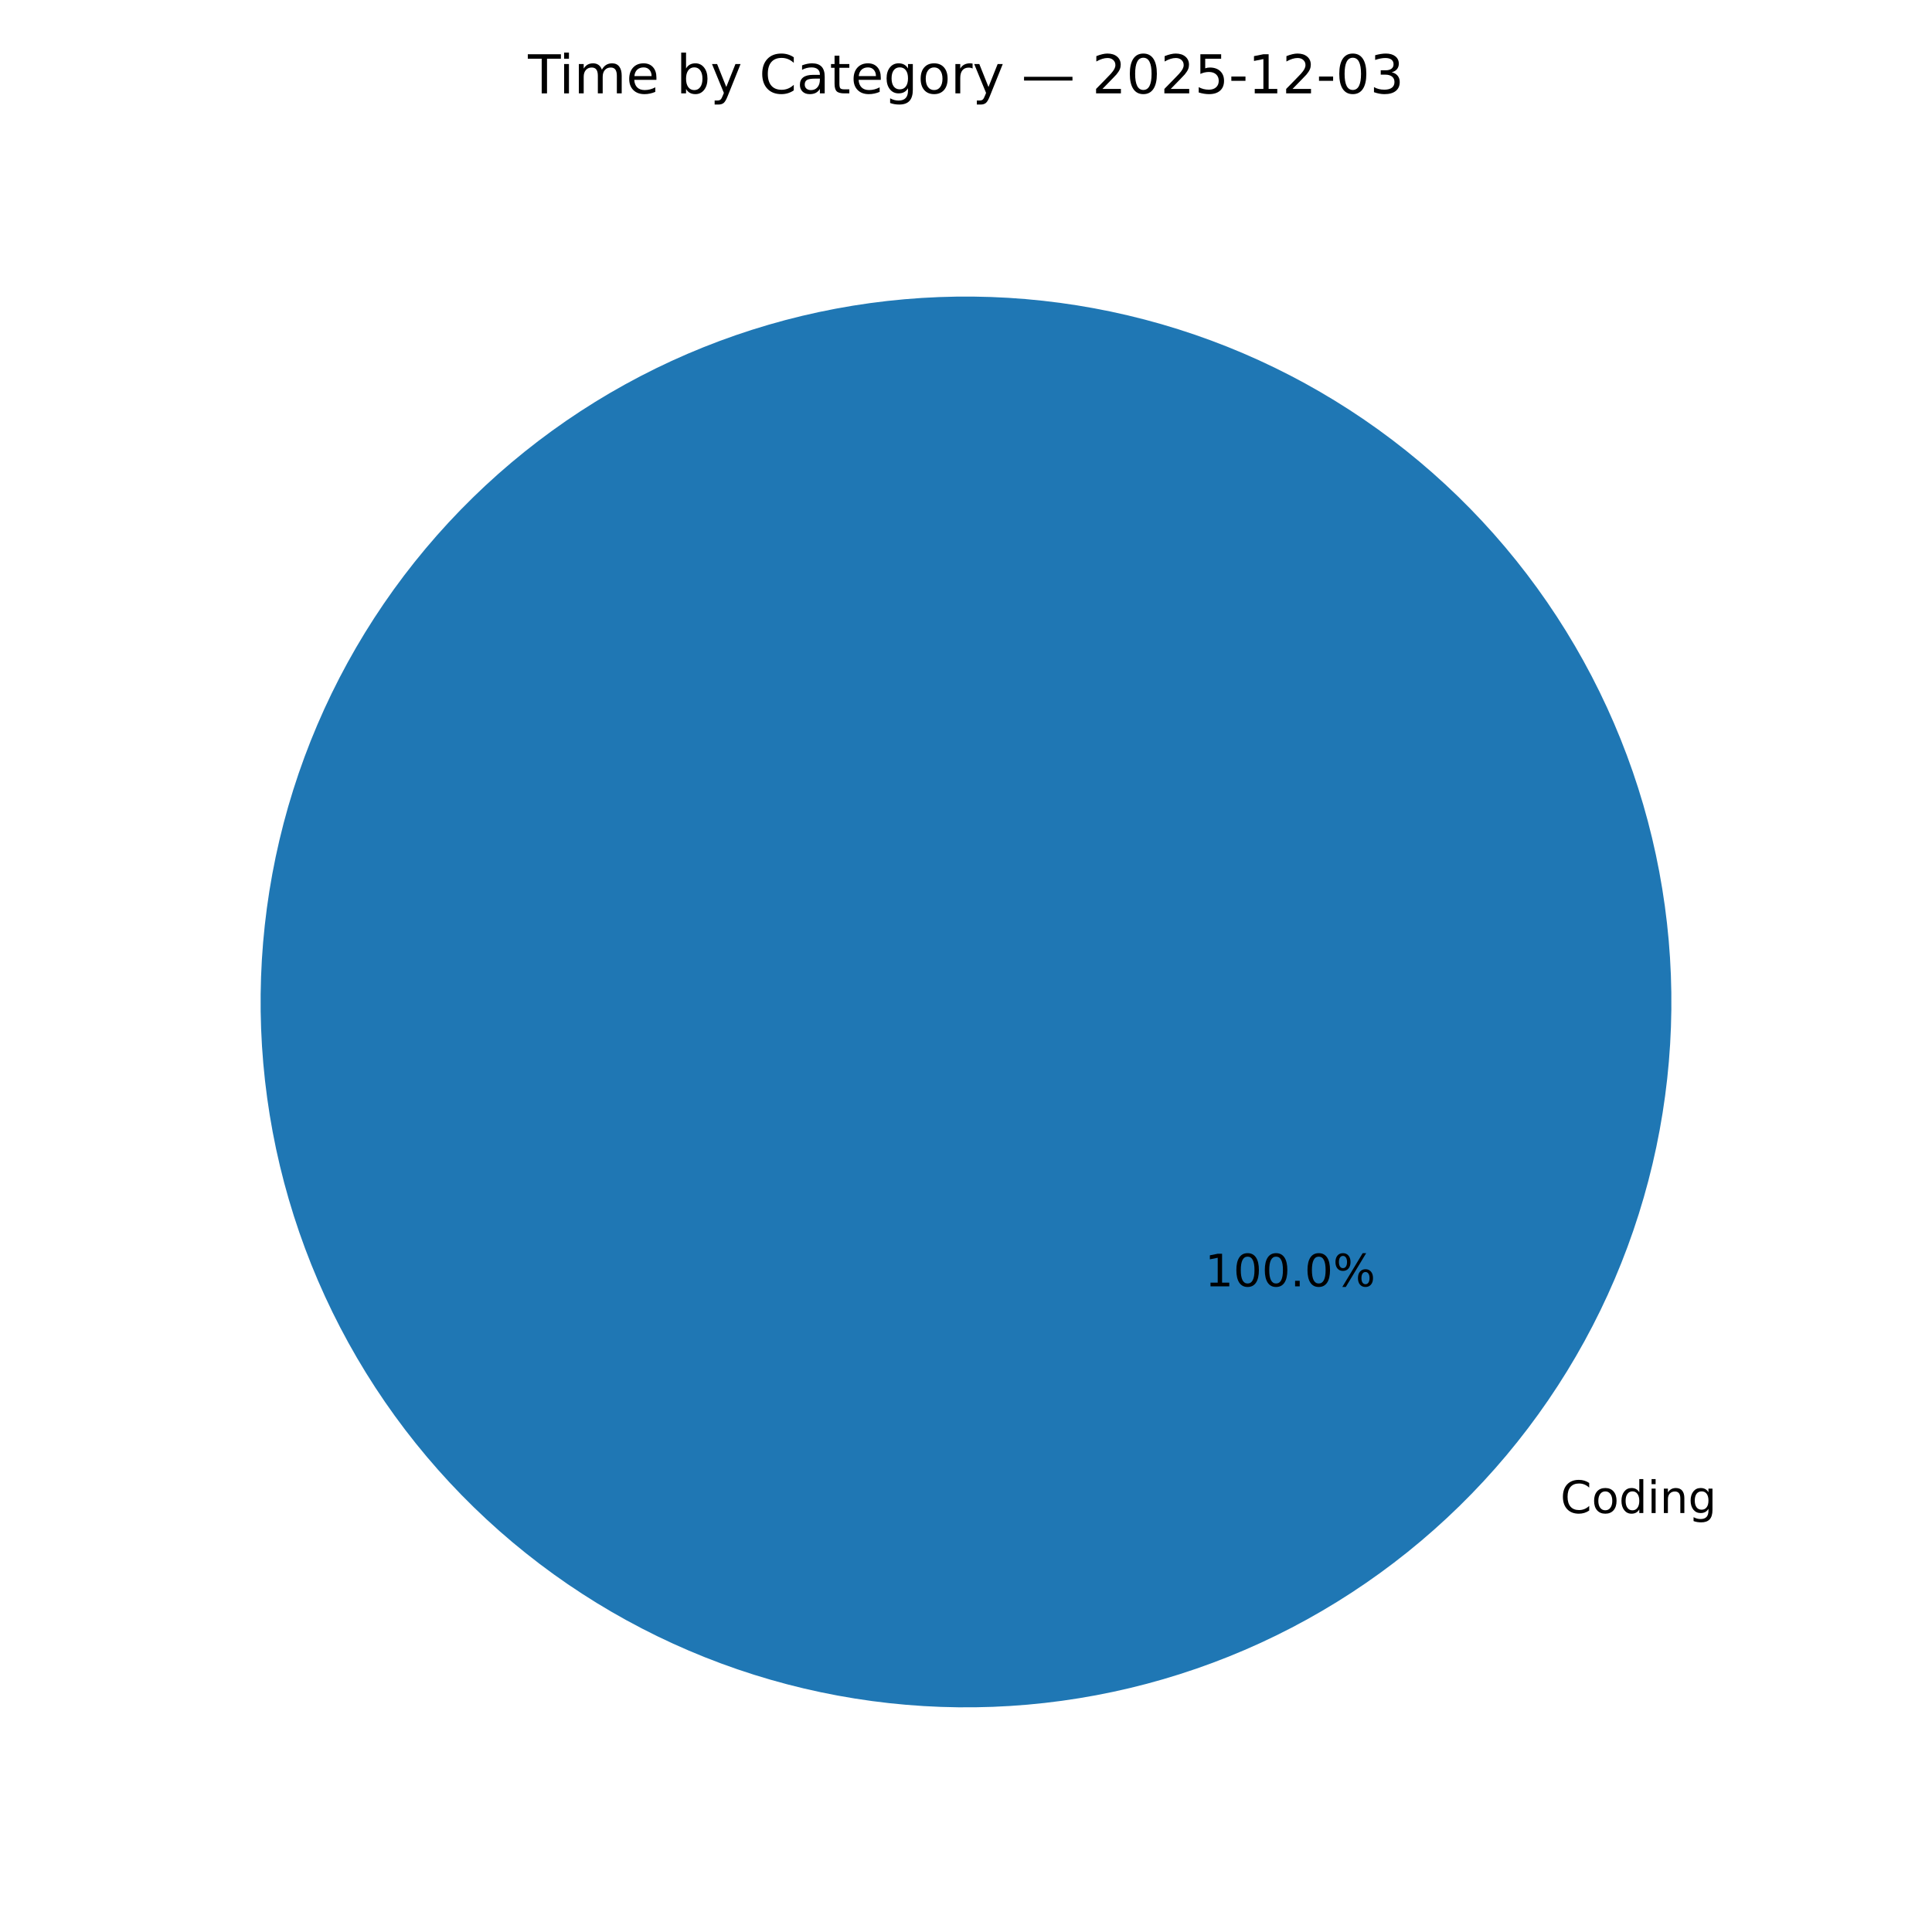
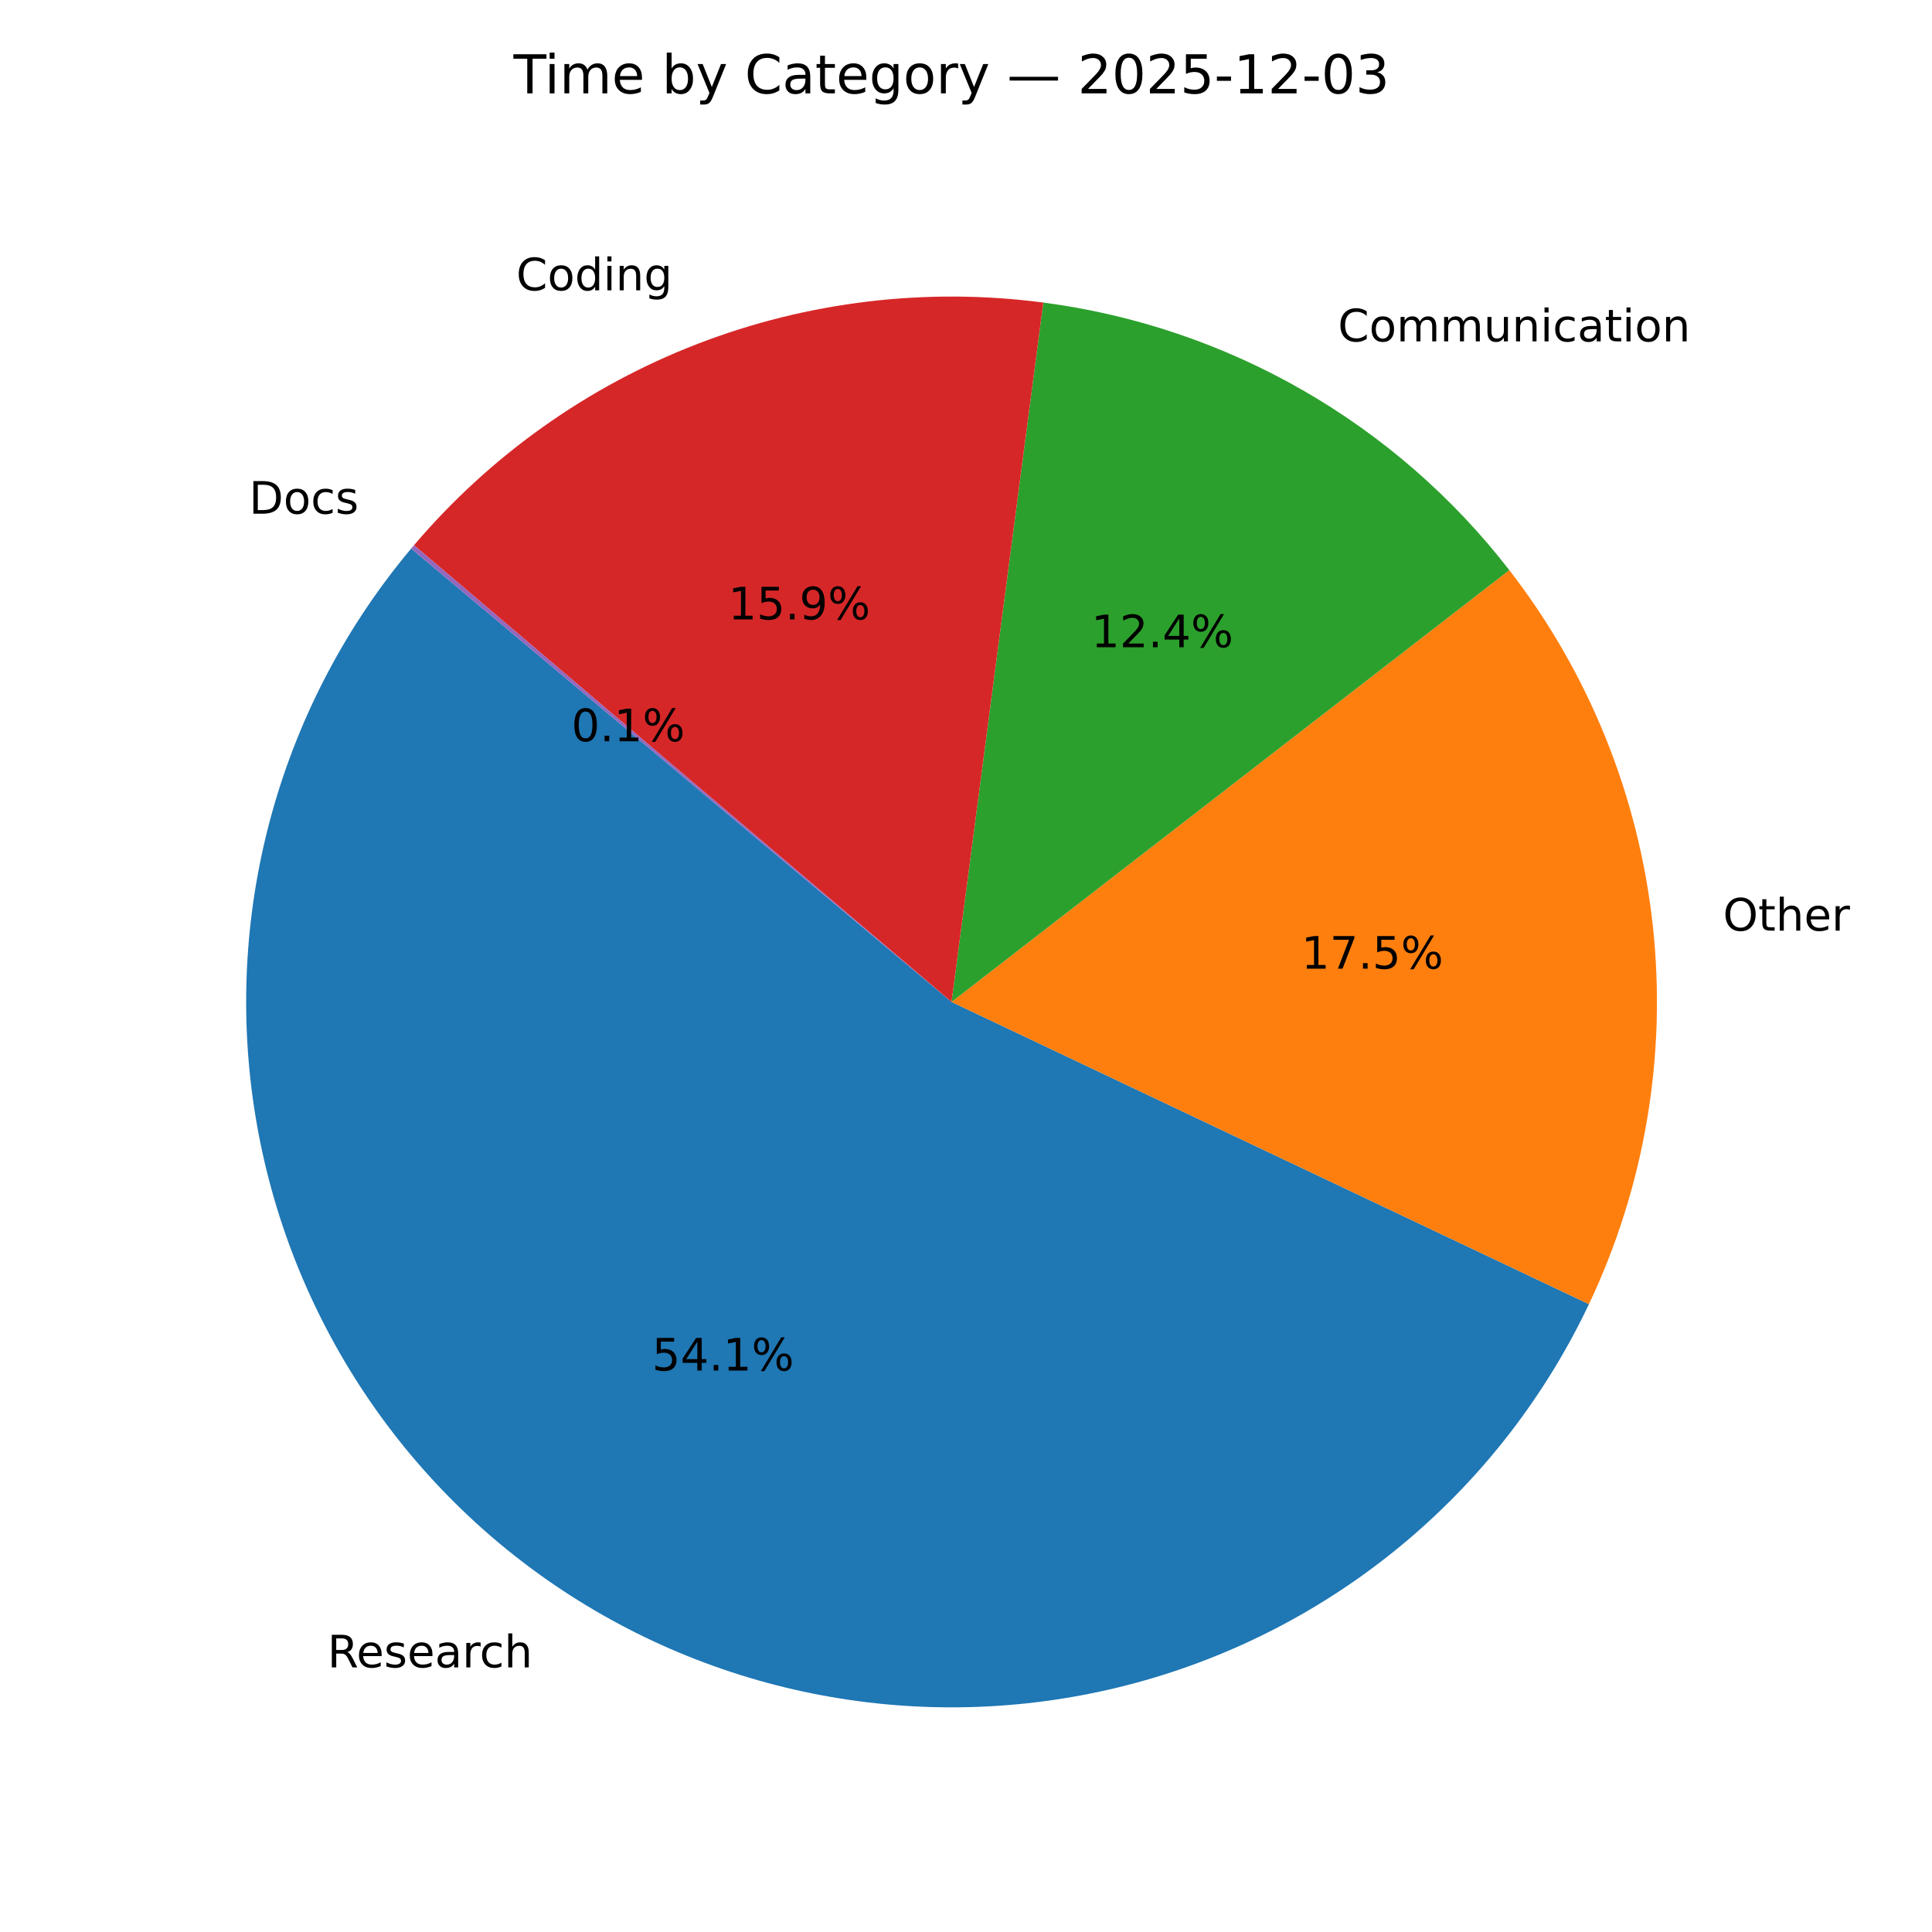
<svg xmlns="http://www.w3.org/2000/svg" xmlns:xlink="http://www.w3.org/1999/xlink" width="432pt" height="432pt" viewBox="0 0 432 432" version="1.1">
  <defs>
    <style type="text/css">*{stroke-linejoin: round; stroke-linecap: butt}</style>
  </defs>
  <g id="figure_1">
    <g id="patch_1">
      <path d="M 0 432  L 432 432  L 432 0  L 0 0  z " style="fill: #ffffff" />
    </g>
    <g id="axes_1">
      <g id="patch_2">
-         <path d="M 95.173 122.654  C 81.86 138.521 71.801 156.856 65.572 176.61  C 59.344 196.364 57.067 217.153 58.872 237.787  C 60.677 258.421 66.53 278.498 76.094 296.871  C 85.658 315.243 98.748 331.553 114.614 344.867  C 130.481 358.18 148.816 368.239 168.57 374.468  C 188.324 380.696 209.113 382.973 229.747 381.168  C 250.381 379.363 270.458 373.51 288.831 363.946  C 307.203 354.382 323.513 341.292 336.827 325.426  C 350.14 309.559 360.199 291.224 366.428 271.47  C 372.656 251.716 374.933 230.927 373.128 210.293  C 371.323 189.659 365.471 169.582 355.906 151.209  C 346.342 132.837 333.252 116.527 317.386 103.213  C 301.519 89.9 283.184 79.841 263.43 73.612  C 243.676 67.384 222.887 65.107 202.253 66.912  C 181.619 68.717 161.542 74.569 143.169 84.134  C 124.797 93.698 108.487 106.788 95.173 122.654  L 216 224.04  z " style="fill: #1f77b4" />
+         <path d="M 91.944 122.654  C 77.54 139.82 66.959 159.86 60.906 181.436  C 54.853 203.011 53.467 225.631 56.84 247.784  C 60.214 269.937 68.27 291.119 80.47 309.915  C 92.67 328.711 108.737 344.694 127.598 356.794  C 146.458 368.895 167.683 376.838 189.853 380.094  C 212.024 383.35 234.636 381.844 256.179 375.677  C 277.722 369.51 297.706 358.822 314.795 344.328  C 331.885 329.833 345.691 311.862 355.291 291.614  L 212.771 224.04  z " style="fill: #1f77b4" />
+       </g>
+       <g id="patch_3">
+         <path d="M 355.291 291.614  C 367.775 265.284 372.721 236.002 369.579 207.033  C 366.437 178.063 355.328 150.523 337.489 127.482  L 212.771 224.04  z " style="fill: #ff7f0e" />
+       </g>
+       <g id="patch_4">
+         <path d="M 337.489 127.482  C 324.872 111.185 309.182 97.518 291.308 87.255  C 273.434 76.993 253.72 70.332 233.285 67.652  L 212.771 224.04  z " style="fill: #2ca02c" />
+       </g>
+       <g id="patch_5">
+         <path d="M 233.285 67.652  C 207.166 64.226 180.601 67.397 156.022 76.874  C 131.444 86.352 109.627 101.838 92.57 121.913  L 212.771 224.04  z " style="fill: #d62728" />
+       </g>
+       <g id="patch_6">
+         <path d="M 92.57 121.913  C 92.466 122.036 92.361 122.159 92.257 122.283  C 92.152 122.407 92.048 122.53 91.944 122.654  L 212.771 224.04  z " style="fill: #9467bd" />
      </g>
      <g id="matplotlib.axis_1" />
      <g id="matplotlib.axis_2" />
      <g id="text_1">
-         <g transform="translate(348.9093 338.3236) scale(0.1 -0.1)">
+         <g transform="translate(73.2164 372.8289) scale(0.1 -0.1)">
+           <defs>
+             <path id="DejaVuSans-52" d="M 2841 2188  Q 3044 2119 3236 1894  Q 3428 1669 3622 1275  L 4263 0  L 3584 0  L 2988 1197  Q 2756 1666 2539 1819  Q 2322 1972 1947 1972  L 1259 1972  L 1259 0  L 628 0  L 628 4666  L 2053 4666  Q 2853 4666 3247 4331  Q 3641 3997 3641 3322  Q 3641 2881 3436 2590  Q 3231 2300 2841 2188  z M 1259 4147  L 1259 2491  L 2053 2491  Q 2509 2491 2742 2702  Q 2975 2913 2975 3322  Q 2975 3731 2742 3939  Q 2509 4147 2053 4147  L 1259 4147  z " transform="scale(0.015625)" />
+             <path id="DejaVuSans-65" d="M 3597 1894  L 3597 1613  L 953 1613  Q 991 1019 1311 708  Q 1631 397 2203 397  Q 2534 397 2845 478  Q 3156 559 3463 722  L 3463 178  Q 3153 47 2828 -22  Q 2503 -91 2169 -91  Q 1331 -91 842 396  Q 353 884 353 1716  Q 353 2575 817 3079  Q 1281 3584 2069 3584  Q 2775 3584 3186 3129  Q 3597 2675 3597 1894  z M 3022 2063  Q 3016 2534 2758 2815  Q 2500 3097 2075 3097  Q 1594 3097 1305 2825  Q 1016 2553 972 2059  L 3022 2063  z " transform="scale(0.015625)" />
+             <path id="DejaVuSans-73" d="M 2834 3397  L 2834 2853  Q 2591 2978 2328 3040  Q 2066 3103 1784 3103  Q 1356 3103 1142 2972  Q 928 2841 928 2578  Q 928 2378 1081 2264  Q 1234 2150 1697 2047  L 1894 2003  Q 2506 1872 2764 1633  Q 3022 1394 3022 966  Q 3022 478 2636 193  Q 2250 -91 1575 -91  Q 1294 -91 989 -36  Q 684 19 347 128  L 347 722  Q 666 556 975 473  Q 1284 391 1588 391  Q 1994 391 2212 530  Q 2431 669 2431 922  Q 2431 1156 2273 1281  Q 2116 1406 1581 1522  L 1381 1569  Q 847 1681 609 1914  Q 372 2147 372 2553  Q 372 3047 722 3315  Q 1072 3584 1716 3584  Q 2034 3584 2315 3537  Q 2597 3491 2834 3397  z " transform="scale(0.015625)" />
+             <path id="DejaVuSans-61" d="M 2194 1759  Q 1497 1759 1228 1600  Q 959 1441 959 1056  Q 959 750 1161 570  Q 1363 391 1709 391  Q 2188 391 2477 730  Q 2766 1069 2766 1631  L 2766 1759  L 2194 1759  z M 3341 1997  L 3341 0  L 2766 0  L 2766 531  Q 2569 213 2275 61  Q 1981 -91 1556 -91  Q 1019 -91 701 211  Q 384 513 384 1019  Q 384 1609 779 1909  Q 1175 2209 1959 2209  L 2766 2209  L 2766 2266  Q 2766 2663 2505 2880  Q 2244 3097 1772 3097  Q 1472 3097 1187 3025  Q 903 2953 641 2809  L 641 3341  Q 956 3463 1253 3523  Q 1550 3584 1831 3584  Q 2591 3584 2966 3190  Q 3341 2797 3341 1997  z " transform="scale(0.015625)" />
+             <path id="DejaVuSans-72" d="M 2631 2963  Q 2534 3019 2420 3045  Q 2306 3072 2169 3072  Q 1681 3072 1420 2755  Q 1159 2438 1159 1844  L 1159 0  L 581 0  L 581 3500  L 1159 3500  L 1159 2956  Q 1341 3275 1631 3429  Q 1922 3584 2338 3584  Q 2397 3584 2469 3576  Q 2541 3569 2628 3553  L 2631 2963  z " transform="scale(0.015625)" />
+             <path id="DejaVuSans-63" d="M 3122 3366  L 3122 2828  Q 2878 2963 2633 3030  Q 2388 3097 2138 3097  Q 1578 3097 1268 2742  Q 959 2388 959 1747  Q 959 1106 1268 751  Q 1578 397 2138 397  Q 2388 397 2633 464  Q 2878 531 3122 666  L 3122 134  Q 2881 22 2623 -34  Q 2366 -91 2075 -91  Q 1284 -91 818 406  Q 353 903 353 1747  Q 353 2603 823 3093  Q 1294 3584 2113 3584  Q 2378 3584 2631 3529  Q 2884 3475 3122 3366  z " transform="scale(0.015625)" />
+             <path id="DejaVuSans-68" d="M 3513 2113  L 3513 0  L 2938 0  L 2938 2094  Q 2938 2591 2744 2837  Q 2550 3084 2163 3084  Q 1697 3084 1428 2787  Q 1159 2491 1159 1978  L 1159 0  L 581 0  L 581 4863  L 1159 4863  L 1159 2956  Q 1366 3272 1645 3428  Q 1925 3584 2291 3584  Q 2894 3584 3203 3211  Q 3513 2838 3513 2113  z " transform="scale(0.015625)" />
+           </defs>
+           <use xlink:href="#DejaVuSans-52" />
+           <use xlink:href="#DejaVuSans-65" transform="translate(64.98242 0)" />
+           <use xlink:href="#DejaVuSans-73" transform="translate(126.5059 0)" />
+           <use xlink:href="#DejaVuSans-65" transform="translate(178.6055 0)" />
+           <use xlink:href="#DejaVuSans-61" transform="translate(240.1289 0)" />
+           <use xlink:href="#DejaVuSans-72" transform="translate(301.4082 0)" />
+           <use xlink:href="#DejaVuSans-63" transform="translate(340.2715 0)" />
+           <use xlink:href="#DejaVuSans-68" transform="translate(395.252 0)" />
+         </g>
+       </g>
+       <g id="text_2">
+         <g transform="translate(145.7834 306.4519) scale(0.1 -0.1)">
+           <defs>
+             <path id="DejaVuSans-35" d="M 691 4666  L 3169 4666  L 3169 4134  L 1269 4134  L 1269 2991  Q 1406 3038 1543 3061  Q 1681 3084 1819 3084  Q 2600 3084 3056 2656  Q 3513 2228 3513 1497  Q 3513 744 3044 326  Q 2575 -91 1722 -91  Q 1428 -91 1123 -41  Q 819 9 494 109  L 494 744  Q 775 591 1075 516  Q 1375 441 1709 441  Q 2250 441 2565 725  Q 2881 1009 2881 1497  Q 2881 1984 2565 2268  Q 2250 2553 1709 2553  Q 1456 2553 1204 2497  Q 953 2441 691 2322  L 691 4666  z " transform="scale(0.015625)" />
+             <path id="DejaVuSans-34" d="M 2419 4116  L 825 1625  L 2419 1625  L 2419 4116  z M 2253 4666  L 3047 4666  L 3047 1625  L 3713 1625  L 3713 1100  L 3047 1100  L 3047 0  L 2419 0  L 2419 1100  L 313 1100  L 313 1709  L 2253 4666  z " transform="scale(0.015625)" />
+             <path id="DejaVuSans-2e" d="M 684 794  L 1344 794  L 1344 0  L 684 0  L 684 794  z " transform="scale(0.015625)" />
+             <path id="DejaVuSans-31" d="M 794 531  L 1825 531  L 1825 4091  L 703 3866  L 703 4441  L 1819 4666  L 2450 4666  L 2450 531  L 3481 531  L 3481 0  L 794 0  L 794 531  z " transform="scale(0.015625)" />
+             <path id="DejaVuSans-25" d="M 4653 2053  Q 4381 2053 4226 1822  Q 4072 1591 4072 1178  Q 4072 772 4226 539  Q 4381 306 4653 306  Q 4919 306 5073 539  Q 5228 772 5228 1178  Q 5228 1588 5073 1820  Q 4919 2053 4653 2053  z M 4653 2450  Q 5147 2450 5437 2106  Q 5728 1763 5728 1178  Q 5728 594 5436 251  Q 5144 -91 4653 -91  Q 4153 -91 3862 251  Q 3572 594 3572 1178  Q 3572 1766 3864 2108  Q 4156 2450 4653 2450  z M 1428 4353  Q 1159 4353 1004 4120  Q 850 3888 850 3481  Q 850 3069 1003 2837  Q 1156 2606 1428 2606  Q 1700 2606 1854 2837  Q 2009 3069 2009 3481  Q 2009 3884 1853 4118  Q 1697 4353 1428 4353  z M 4250 4750  L 4750 4750  L 1831 -91  L 1331 -91  L 4250 4750  z M 1428 4750  Q 1922 4750 2215 4408  Q 2509 4066 2509 3481  Q 2509 2891 2217 2550  Q 1925 2209 1428 2209  Q 931 2209 642 2551  Q 353 2894 353 3481  Q 353 4063 643 4406  Q 934 4750 1428 4750  z " transform="scale(0.015625)" />
+           </defs>
+           <use xlink:href="#DejaVuSans-35" />
+           <use xlink:href="#DejaVuSans-34" transform="translate(63.62305 0)" />
+           <use xlink:href="#DejaVuSans-2e" transform="translate(127.2461 0)" />
+           <use xlink:href="#DejaVuSans-31" transform="translate(159.0332 0)" />
+           <use xlink:href="#DejaVuSans-25" transform="translate(222.6562 0)" />
+         </g>
+       </g>
+       <g id="text_3">
+         <g transform="translate(385.2601 208.0914) scale(0.1 -0.1)">
+           <defs>
+             <path id="DejaVuSans-4f" d="M 2522 4238  Q 1834 4238 1429 3725  Q 1025 3213 1025 2328  Q 1025 1447 1429 934  Q 1834 422 2522 422  Q 3209 422 3611 934  Q 4013 1447 4013 2328  Q 4013 3213 3611 3725  Q 3209 4238 2522 4238  z M 2522 4750  Q 3503 4750 4090 4092  Q 4678 3434 4678 2328  Q 4678 1225 4090 567  Q 3503 -91 2522 -91  Q 1538 -91 948 565  Q 359 1222 359 2328  Q 359 3434 948 4092  Q 1538 4750 2522 4750  z " transform="scale(0.015625)" />
+             <path id="DejaVuSans-74" d="M 1172 4494  L 1172 3500  L 2356 3500  L 2356 3053  L 1172 3053  L 1172 1153  Q 1172 725 1289 603  Q 1406 481 1766 481  L 2356 481  L 2356 0  L 1766 0  Q 1100 0 847 248  Q 594 497 594 1153  L 594 3053  L 172 3053  L 172 3500  L 594 3500  L 594 4494  L 1172 4494  z " transform="scale(0.015625)" />
+           </defs>
+           <use xlink:href="#DejaVuSans-4f" />
+           <use xlink:href="#DejaVuSans-74" transform="translate(78.71094 0)" />
+           <use xlink:href="#DejaVuSans-68" transform="translate(117.9199 0)" />
+           <use xlink:href="#DejaVuSans-65" transform="translate(181.2988 0)" />
+           <use xlink:href="#DejaVuSans-72" transform="translate(242.8223 0)" />
+         </g>
+       </g>
+       <g id="text_4">
+         <g transform="translate(290.9723 216.595) scale(0.1 -0.1)">
+           <defs>
+             <path id="DejaVuSans-37" d="M 525 4666  L 3525 4666  L 3525 4397  L 1831 0  L 1172 0  L 2766 4134  L 525 4134  L 525 4666  z " transform="scale(0.015625)" />
+           </defs>
+           <use xlink:href="#DejaVuSans-31" />
+           <use xlink:href="#DejaVuSans-37" transform="translate(63.62305 0)" />
+           <use xlink:href="#DejaVuSans-2e" transform="translate(127.2461 0)" />
+           <use xlink:href="#DejaVuSans-35" transform="translate(159.0332 0)" />
+           <use xlink:href="#DejaVuSans-25" transform="translate(222.6562 0)" />
+         </g>
+       </g>
+       <g id="text_5">
+         <g transform="translate(299.1614 76.33609) scale(0.1 -0.1)">
          <defs>
            <path id="DejaVuSans-43" d="M 4122 4306  L 4122 3641  Q 3803 3938 3442 4084  Q 3081 4231 2675 4231  Q 1875 4231 1450 3742  Q 1025 3253 1025 2328  Q 1025 1406 1450 917  Q 1875 428 2675 428  Q 3081 428 3442 575  Q 3803 722 4122 1019  L 4122 359  Q 3791 134 3420 21  Q 3050 -91 2638 -91  Q 1578 -91 968 557  Q 359 1206 359 2328  Q 359 3453 968 4101  Q 1578 4750 2638 4750  Q 3056 4750 3426 4639  Q 3797 4528 4122 4306  z " transform="scale(0.015625)" />
            <path id="DejaVuSans-6f" d="M 1959 3097  Q 1497 3097 1228 2736  Q 959 2375 959 1747  Q 959 1119 1226 758  Q 1494 397 1959 397  Q 2419 397 2687 759  Q 2956 1122 2956 1747  Q 2956 2369 2687 2733  Q 2419 3097 1959 3097  z M 1959 3584  Q 2709 3584 3137 3096  Q 3566 2609 3566 1747  Q 3566 888 3137 398  Q 2709 -91 1959 -91  Q 1206 -91 779 398  Q 353 888 353 1747  Q 353 2609 779 3096  Q 1206 3584 1959 3584  z " transform="scale(0.015625)" />
+             <path id="DejaVuSans-6d" d="M 3328 2828  Q 3544 3216 3844 3400  Q 4144 3584 4550 3584  Q 5097 3584 5394 3201  Q 5691 2819 5691 2113  L 5691 0  L 5113 0  L 5113 2094  Q 5113 2597 4934 2840  Q 4756 3084 4391 3084  Q 3944 3084 3684 2787  Q 3425 2491 3425 1978  L 3425 0  L 2847 0  L 2847 2094  Q 2847 2600 2669 2842  Q 2491 3084 2119 3084  Q 1678 3084 1418 2786  Q 1159 2488 1159 1978  L 1159 0  L 581 0  L 581 3500  L 1159 3500  L 1159 2956  Q 1356 3278 1631 3431  Q 1906 3584 2284 3584  Q 2666 3584 2933 3390  Q 3200 3197 3328 2828  z " transform="scale(0.015625)" />
+             <path id="DejaVuSans-75" d="M 544 1381  L 544 3500  L 1119 3500  L 1119 1403  Q 1119 906 1312 657  Q 1506 409 1894 409  Q 2359 409 2629 706  Q 2900 1003 2900 1516  L 2900 3500  L 3475 3500  L 3475 0  L 2900 0  L 2900 538  Q 2691 219 2414 64  Q 2138 -91 1772 -91  Q 1169 -91 856 284  Q 544 659 544 1381  z M 1991 3584  L 1991 3584  z " transform="scale(0.015625)" />
+             <path id="DejaVuSans-6e" d="M 3513 2113  L 3513 0  L 2938 0  L 2938 2094  Q 2938 2591 2744 2837  Q 2550 3084 2163 3084  Q 1697 3084 1428 2787  Q 1159 2491 1159 1978  L 1159 0  L 581 0  L 581 3500  L 1159 3500  L 1159 2956  Q 1366 3272 1645 3428  Q 1925 3584 2291 3584  Q 2894 3584 3203 3211  Q 3513 2838 3513 2113  z " transform="scale(0.015625)" />
+             <path id="DejaVuSans-69" d="M 603 3500  L 1178 3500  L 1178 0  L 603 0  L 603 3500  z M 603 4863  L 1178 4863  L 1178 4134  L 603 4134  L 603 4863  z " transform="scale(0.015625)" />
+           </defs>
+           <use xlink:href="#DejaVuSans-43" />
+           <use xlink:href="#DejaVuSans-6f" transform="translate(69.82422 0)" />
+           <use xlink:href="#DejaVuSans-6d" transform="translate(131.0059 0)" />
+           <use xlink:href="#DejaVuSans-6d" transform="translate(228.418 0)" />
+           <use xlink:href="#DejaVuSans-75" transform="translate(325.8301 0)" />
+           <use xlink:href="#DejaVuSans-6e" transform="translate(389.209 0)" />
+           <use xlink:href="#DejaVuSans-69" transform="translate(452.5879 0)" />
+           <use xlink:href="#DejaVuSans-63" transform="translate(480.3711 0)" />
+           <use xlink:href="#DejaVuSans-61" transform="translate(535.3516 0)" />
+           <use xlink:href="#DejaVuSans-74" transform="translate(596.6309 0)" />
+           <use xlink:href="#DejaVuSans-69" transform="translate(635.8398 0)" />
+           <use xlink:href="#DejaVuSans-6f" transform="translate(663.623 0)" />
+           <use xlink:href="#DejaVuSans-6e" transform="translate(724.8047 0)" />
+         </g>
+       </g>
+       <g id="text_6">
+         <g transform="translate(244.0094 144.7285) scale(0.1 -0.1)">
+           <defs>
+             <path id="DejaVuSans-32" d="M 1228 531  L 3431 531  L 3431 0  L 469 0  L 469 531  Q 828 903 1448 1529  Q 2069 2156 2228 2338  Q 2531 2678 2651 2914  Q 2772 3150 2772 3378  Q 2772 3750 2511 3984  Q 2250 4219 1831 4219  Q 1534 4219 1204 4116  Q 875 4013 500 3803  L 500 4441  Q 881 4594 1212 4672  Q 1544 4750 1819 4750  Q 2544 4750 2975 4387  Q 3406 4025 3406 3419  Q 3406 3131 3298 2873  Q 3191 2616 2906 2266  Q 2828 2175 2409 1742  Q 1991 1309 1228 531  z " transform="scale(0.015625)" />
+           </defs>
+           <use xlink:href="#DejaVuSans-31" />
+           <use xlink:href="#DejaVuSans-32" transform="translate(63.62305 0)" />
+           <use xlink:href="#DejaVuSans-2e" transform="translate(127.2461 0)" />
+           <use xlink:href="#DejaVuSans-34" transform="translate(159.0332 0)" />
+           <use xlink:href="#DejaVuSans-25" transform="translate(222.6562 0)" />
+         </g>
+       </g>
+       <g id="text_7">
+         <g transform="translate(115.4333 64.9172) scale(0.1 -0.1)">
+           <defs>
            <path id="DejaVuSans-64" d="M 2906 2969  L 2906 4863  L 3481 4863  L 3481 0  L 2906 0  L 2906 525  Q 2725 213 2448 61  Q 2172 -91 1784 -91  Q 1150 -91 751 415  Q 353 922 353 1747  Q 353 2572 751 3078  Q 1150 3584 1784 3584  Q 2172 3584 2448 3432  Q 2725 3281 2906 2969  z M 947 1747  Q 947 1113 1208 752  Q 1469 391 1925 391  Q 2381 391 2643 752  Q 2906 1113 2906 1747  Q 2906 2381 2643 2742  Q 2381 3103 1925 3103  Q 1469 3103 1208 2742  Q 947 2381 947 1747  z " transform="scale(0.015625)" />
-             <path id="DejaVuSans-69" d="M 603 3500  L 1178 3500  L 1178 0  L 603 0  L 603 3500  z M 603 4863  L 1178 4863  L 1178 4134  L 603 4134  L 603 4863  z " transform="scale(0.015625)" />
-             <path id="DejaVuSans-6e" d="M 3513 2113  L 3513 0  L 2938 0  L 2938 2094  Q 2938 2591 2744 2837  Q 2550 3084 2163 3084  Q 1697 3084 1428 2787  Q 1159 2491 1159 1978  L 1159 0  L 581 0  L 581 3500  L 1159 3500  L 1159 2956  Q 1366 3272 1645 3428  Q 1925 3584 2291 3584  Q 2894 3584 3203 3211  Q 3513 2838 3513 2113  z " transform="scale(0.015625)" />
            <path id="DejaVuSans-67" d="M 2906 1791  Q 2906 2416 2648 2759  Q 2391 3103 1925 3103  Q 1463 3103 1205 2759  Q 947 2416 947 1791  Q 947 1169 1205 825  Q 1463 481 1925 481  Q 2391 481 2648 825  Q 2906 1169 2906 1791  z M 3481 434  Q 3481 -459 3084 -895  Q 2688 -1331 1869 -1331  Q 1566 -1331 1297 -1286  Q 1028 -1241 775 -1147  L 775 -588  Q 1028 -725 1275 -790  Q 1522 -856 1778 -856  Q 2344 -856 2625 -561  Q 2906 -266 2906 331  L 2906 616  Q 2728 306 2450 153  Q 2172 0 1784 0  Q 1141 0 747 490  Q 353 981 353 1791  Q 353 2603 747 3093  Q 1141 3584 1784 3584  Q 2172 3584 2450 3431  Q 2728 3278 2906 2969  L 2906 3500  L 3481 3500  L 3481 434  z " transform="scale(0.015625)" />
          </defs>
          <use xlink:href="#DejaVuSans-43" />
          <use xlink:href="#DejaVuSans-6f" transform="translate(69.82422 0)" />
          <use xlink:href="#DejaVuSans-64" transform="translate(131.0059 0)" />
          <use xlink:href="#DejaVuSans-69" transform="translate(194.4824 0)" />
          <use xlink:href="#DejaVuSans-6e" transform="translate(222.2656 0)" />
          <use xlink:href="#DejaVuSans-67" transform="translate(285.6445 0)" />
        </g>
      </g>
-       <g id="text_2">
-         <g transform="translate(269.4311 287.6307) scale(0.1 -0.1)">
-           <defs>
-             <path id="DejaVuSans-31" d="M 794 531  L 1825 531  L 1825 4091  L 703 3866  L 703 4441  L 1819 4666  L 2450 4666  L 2450 531  L 3481 531  L 3481 0  L 794 0  L 794 531  z " transform="scale(0.015625)" />
+       <g id="text_8">
+         <g transform="translate(162.8381 138.5) scale(0.1 -0.1)">
+           <defs>
+             <path id="DejaVuSans-39" d="M 703 97  L 703 672  Q 941 559 1184 500  Q 1428 441 1663 441  Q 2288 441 2617 861  Q 2947 1281 2994 2138  Q 2813 1869 2534 1725  Q 2256 1581 1919 1581  Q 1219 1581 811 2004  Q 403 2428 403 3163  Q 403 3881 828 4315  Q 1253 4750 1959 4750  Q 2769 4750 3195 4129  Q 3622 3509 3622 2328  Q 3622 1225 3098 567  Q 2575 -91 1691 -91  Q 1453 -91 1209 -44  Q 966 3 703 97  z M 1959 2075  Q 2384 2075 2632 2365  Q 2881 2656 2881 3163  Q 2881 3666 2632 3958  Q 2384 4250 1959 4250  Q 1534 4250 1286 3958  Q 1038 3666 1038 3163  Q 1038 2656 1286 2365  Q 1534 2075 1959 2075  z " transform="scale(0.015625)" />
+           </defs>
+           <use xlink:href="#DejaVuSans-31" />
+           <use xlink:href="#DejaVuSans-35" transform="translate(63.62305 0)" />
+           <use xlink:href="#DejaVuSans-2e" transform="translate(127.2461 0)" />
+           <use xlink:href="#DejaVuSans-39" transform="translate(159.0332 0)" />
+           <use xlink:href="#DejaVuSans-25" transform="translate(222.6562 0)" />
+         </g>
+       </g>
+       <g id="text_9">
+         <g transform="translate(55.67881 114.8667) scale(0.1 -0.1)">
+           <defs>
+             <path id="DejaVuSans-44" d="M 1259 4147  L 1259 519  L 2022 519  Q 2988 519 3436 956  Q 3884 1394 3884 2338  Q 3884 3275 3436 3711  Q 2988 4147 2022 4147  L 1259 4147  z M 628 4666  L 1925 4666  Q 3281 4666 3915 4102  Q 4550 3538 4550 2338  Q 4550 1131 3912 565  Q 3275 0 1925 0  L 628 0  L 628 4666  z " transform="scale(0.015625)" />
+           </defs>
+           <use xlink:href="#DejaVuSans-44" />
+           <use xlink:href="#DejaVuSans-6f" transform="translate(77.00195 0)" />
+           <use xlink:href="#DejaVuSans-63" transform="translate(138.1836 0)" />
+           <use xlink:href="#DejaVuSans-73" transform="translate(193.1641 0)" />
+         </g>
+       </g>
+       <g id="text_10">
+         <g transform="translate(127.7601 165.7452) scale(0.1 -0.1)">
+           <defs>
            <path id="DejaVuSans-30" d="M 2034 4250  Q 1547 4250 1301 3770  Q 1056 3291 1056 2328  Q 1056 1369 1301 889  Q 1547 409 2034 409  Q 2525 409 2770 889  Q 3016 1369 3016 2328  Q 3016 3291 2770 3770  Q 2525 4250 2034 4250  z M 2034 4750  Q 2819 4750 3233 4129  Q 3647 3509 3647 2328  Q 3647 1150 3233 529  Q 2819 -91 2034 -91  Q 1250 -91 836 529  Q 422 1150 422 2328  Q 422 3509 836 4129  Q 1250 4750 2034 4750  z " transform="scale(0.015625)" />
-             <path id="DejaVuSans-2e" d="M 684 794  L 1344 794  L 1344 0  L 684 0  L 684 794  z " transform="scale(0.015625)" />
-             <path id="DejaVuSans-25" d="M 4653 2053  Q 4381 2053 4226 1822  Q 4072 1591 4072 1178  Q 4072 772 4226 539  Q 4381 306 4653 306  Q 4919 306 5073 539  Q 5228 772 5228 1178  Q 5228 1588 5073 1820  Q 4919 2053 4653 2053  z M 4653 2450  Q 5147 2450 5437 2106  Q 5728 1763 5728 1178  Q 5728 594 5436 251  Q 5144 -91 4653 -91  Q 4153 -91 3862 251  Q 3572 594 3572 1178  Q 3572 1766 3864 2108  Q 4156 2450 4653 2450  z M 1428 4353  Q 1159 4353 1004 4120  Q 850 3888 850 3481  Q 850 3069 1003 2837  Q 1156 2606 1428 2606  Q 1700 2606 1854 2837  Q 2009 3069 2009 3481  Q 2009 3884 1853 4118  Q 1697 4353 1428 4353  z M 4250 4750  L 4750 4750  L 1831 -91  L 1331 -91  L 4250 4750  z M 1428 4750  Q 1922 4750 2215 4408  Q 2509 4066 2509 3481  Q 2509 2891 2217 2550  Q 1925 2209 1428 2209  Q 931 2209 642 2551  Q 353 2894 353 3481  Q 353 4063 643 4406  Q 934 4750 1428 4750  z " transform="scale(0.015625)" />
-           </defs>
-           <use xlink:href="#DejaVuSans-31" />
-           <use xlink:href="#DejaVuSans-30" transform="translate(63.62305 0)" />
-           <use xlink:href="#DejaVuSans-30" transform="translate(127.2461 0)" />
-           <use xlink:href="#DejaVuSans-2e" transform="translate(190.8691 0)" />
-           <use xlink:href="#DejaVuSans-30" transform="translate(222.6562 0)" />
-           <use xlink:href="#DejaVuSans-25" transform="translate(286.2793 0)" />
-         </g>
-       </g>
-       <g id="text_3">
-         <g transform="translate(118.0537 20.88) scale(0.12 -0.12)">
+           </defs>
+           <use xlink:href="#DejaVuSans-30" />
+           <use xlink:href="#DejaVuSans-2e" transform="translate(63.62305 0)" />
+           <use xlink:href="#DejaVuSans-31" transform="translate(95.41016 0)" />
+           <use xlink:href="#DejaVuSans-25" transform="translate(159.0332 0)" />
+         </g>
+       </g>
+       <g id="text_11">
+         <g transform="translate(114.8246 20.88) scale(0.12 -0.12)">
          <defs>
            <path id="DejaVuSans-54" d="M -19 4666  L 3928 4666  L 3928 4134  L 2272 4134  L 2272 0  L 1638 0  L 1638 4134  L -19 4134  L -19 4666  z " transform="scale(0.015625)" />
-             <path id="DejaVuSans-6d" d="M 3328 2828  Q 3544 3216 3844 3400  Q 4144 3584 4550 3584  Q 5097 3584 5394 3201  Q 5691 2819 5691 2113  L 5691 0  L 5113 0  L 5113 2094  Q 5113 2597 4934 2840  Q 4756 3084 4391 3084  Q 3944 3084 3684 2787  Q 3425 2491 3425 1978  L 3425 0  L 2847 0  L 2847 2094  Q 2847 2600 2669 2842  Q 2491 3084 2119 3084  Q 1678 3084 1418 2786  Q 1159 2488 1159 1978  L 1159 0  L 581 0  L 581 3500  L 1159 3500  L 1159 2956  Q 1356 3278 1631 3431  Q 1906 3584 2284 3584  Q 2666 3584 2933 3390  Q 3200 3197 3328 2828  z " transform="scale(0.015625)" />
-             <path id="DejaVuSans-65" d="M 3597 1894  L 3597 1613  L 953 1613  Q 991 1019 1311 708  Q 1631 397 2203 397  Q 2534 397 2845 478  Q 3156 559 3463 722  L 3463 178  Q 3153 47 2828 -22  Q 2503 -91 2169 -91  Q 1331 -91 842 396  Q 353 884 353 1716  Q 353 2575 817 3079  Q 1281 3584 2069 3584  Q 2775 3584 3186 3129  Q 3597 2675 3597 1894  z M 3022 2063  Q 3016 2534 2758 2815  Q 2500 3097 2075 3097  Q 1594 3097 1305 2825  Q 1016 2553 972 2059  L 3022 2063  z " transform="scale(0.015625)" />
            <path id="DejaVuSans-20" transform="scale(0.015625)" />
            <path id="DejaVuSans-62" d="M 3116 1747  Q 3116 2381 2855 2742  Q 2594 3103 2138 3103  Q 1681 3103 1420 2742  Q 1159 2381 1159 1747  Q 1159 1113 1420 752  Q 1681 391 2138 391  Q 2594 391 2855 752  Q 3116 1113 3116 1747  z M 1159 2969  Q 1341 3281 1617 3432  Q 1894 3584 2278 3584  Q 2916 3584 3314 3078  Q 3713 2572 3713 1747  Q 3713 922 3314 415  Q 2916 -91 2278 -91  Q 1894 -91 1617 61  Q 1341 213 1159 525  L 1159 0  L 581 0  L 581 4863  L 1159 4863  L 1159 2969  z " transform="scale(0.015625)" />
            <path id="DejaVuSans-79" d="M 2059 -325  Q 1816 -950 1584 -1140  Q 1353 -1331 966 -1331  L 506 -1331  L 506 -850  L 844 -850  Q 1081 -850 1212 -737  Q 1344 -625 1503 -206  L 1606 56  L 191 3500  L 800 3500  L 1894 763  L 2988 3500  L 3597 3500  L 2059 -325  z " transform="scale(0.015625)" />
-             <path id="DejaVuSans-61" d="M 2194 1759  Q 1497 1759 1228 1600  Q 959 1441 959 1056  Q 959 750 1161 570  Q 1363 391 1709 391  Q 2188 391 2477 730  Q 2766 1069 2766 1631  L 2766 1759  L 2194 1759  z M 3341 1997  L 3341 0  L 2766 0  L 2766 531  Q 2569 213 2275 61  Q 1981 -91 1556 -91  Q 1019 -91 701 211  Q 384 513 384 1019  Q 384 1609 779 1909  Q 1175 2209 1959 2209  L 2766 2209  L 2766 2266  Q 2766 2663 2505 2880  Q 2244 3097 1772 3097  Q 1472 3097 1187 3025  Q 903 2953 641 2809  L 641 3341  Q 956 3463 1253 3523  Q 1550 3584 1831 3584  Q 2591 3584 2966 3190  Q 3341 2797 3341 1997  z " transform="scale(0.015625)" />
-             <path id="DejaVuSans-74" d="M 1172 4494  L 1172 3500  L 2356 3500  L 2356 3053  L 1172 3053  L 1172 1153  Q 1172 725 1289 603  Q 1406 481 1766 481  L 2356 481  L 2356 0  L 1766 0  Q 1100 0 847 248  Q 594 497 594 1153  L 594 3053  L 172 3053  L 172 3500  L 594 3500  L 594 4494  L 1172 4494  z " transform="scale(0.015625)" />
-             <path id="DejaVuSans-72" d="M 2631 2963  Q 2534 3019 2420 3045  Q 2306 3072 2169 3072  Q 1681 3072 1420 2755  Q 1159 2438 1159 1844  L 1159 0  L 581 0  L 581 3500  L 1159 3500  L 1159 2956  Q 1341 3275 1631 3429  Q 1922 3584 2338 3584  Q 2397 3584 2469 3576  Q 2541 3569 2628 3553  L 2631 2963  z " transform="scale(0.015625)" />
            <path id="DejaVuSans-2014" d="M 313 1978  L 6088 1978  L 6088 1528  L 313 1528  L 313 1978  z " transform="scale(0.015625)" />
-             <path id="DejaVuSans-32" d="M 1228 531  L 3431 531  L 3431 0  L 469 0  L 469 531  Q 828 903 1448 1529  Q 2069 2156 2228 2338  Q 2531 2678 2651 2914  Q 2772 3150 2772 3378  Q 2772 3750 2511 3984  Q 2250 4219 1831 4219  Q 1534 4219 1204 4116  Q 875 4013 500 3803  L 500 4441  Q 881 4594 1212 4672  Q 1544 4750 1819 4750  Q 2544 4750 2975 4387  Q 3406 4025 3406 3419  Q 3406 3131 3298 2873  Q 3191 2616 2906 2266  Q 2828 2175 2409 1742  Q 1991 1309 1228 531  z " transform="scale(0.015625)" />
-             <path id="DejaVuSans-35" d="M 691 4666  L 3169 4666  L 3169 4134  L 1269 4134  L 1269 2991  Q 1406 3038 1543 3061  Q 1681 3084 1819 3084  Q 2600 3084 3056 2656  Q 3513 2228 3513 1497  Q 3513 744 3044 326  Q 2575 -91 1722 -91  Q 1428 -91 1123 -41  Q 819 9 494 109  L 494 744  Q 775 591 1075 516  Q 1375 441 1709 441  Q 2250 441 2565 725  Q 2881 1009 2881 1497  Q 2881 1984 2565 2268  Q 2250 2553 1709 2553  Q 1456 2553 1204 2497  Q 953 2441 691 2322  L 691 4666  z " transform="scale(0.015625)" />
            <path id="DejaVuSans-2d" d="M 313 2009  L 1997 2009  L 1997 1497  L 313 1497  L 313 2009  z " transform="scale(0.015625)" />
            <path id="DejaVuSans-33" d="M 2597 2516  Q 3050 2419 3304 2112  Q 3559 1806 3559 1356  Q 3559 666 3084 287  Q 2609 -91 1734 -91  Q 1441 -91 1130 -33  Q 819 25 488 141  L 488 750  Q 750 597 1062 519  Q 1375 441 1716 441  Q 2309 441 2620 675  Q 2931 909 2931 1356  Q 2931 1769 2642 2001  Q 2353 2234 1838 2234  L 1294 2234  L 1294 2753  L 1863 2753  Q 2328 2753 2575 2939  Q 2822 3125 2822 3475  Q 2822 3834 2567 4026  Q 2313 4219 1838 4219  Q 1578 4219 1281 4162  Q 984 4106 628 3988  L 628 4550  Q 988 4650 1302 4700  Q 1616 4750 1894 4750  Q 2613 4750 3031 4423  Q 3450 4097 3450 3541  Q 3450 3153 3228 2886  Q 3006 2619 2597 2516  z " transform="scale(0.015625)" />
          </defs>
          <use xlink:href="#DejaVuSans-54" />
          <use xlink:href="#DejaVuSans-69" transform="translate(57.95898 0)" />
          <use xlink:href="#DejaVuSans-6d" transform="translate(85.74219 0)" />
          <use xlink:href="#DejaVuSans-65" transform="translate(183.1543 0)" />
          <use xlink:href="#DejaVuSans-20" transform="translate(244.6777 0)" />
          <use xlink:href="#DejaVuSans-62" transform="translate(276.4648 0)" />
          <use xlink:href="#DejaVuSans-79" transform="translate(339.9414 0)" />
          <use xlink:href="#DejaVuSans-20" transform="translate(399.1211 0)" />
          <use xlink:href="#DejaVuSans-43" transform="translate(430.9082 0)" />
          <use xlink:href="#DejaVuSans-61" transform="translate(500.7324 0)" />
          <use xlink:href="#DejaVuSans-74" transform="translate(562.0117 0)" />
          <use xlink:href="#DejaVuSans-65" transform="translate(601.2207 0)" />
          <use xlink:href="#DejaVuSans-67" transform="translate(662.7441 0)" />
          <use xlink:href="#DejaVuSans-6f" transform="translate(726.2207 0)" />
          <use xlink:href="#DejaVuSans-72" transform="translate(787.4023 0)" />
          <use xlink:href="#DejaVuSans-79" transform="translate(828.5156 0)" />
          <use xlink:href="#DejaVuSans-20" transform="translate(887.6953 0)" />
          <use xlink:href="#DejaVuSans-2014" transform="translate(919.4824 0)" />
          <use xlink:href="#DejaVuSans-20" transform="translate(1019.482 0)" />
          <use xlink:href="#DejaVuSans-32" transform="translate(1051.27 0)" />
          <use xlink:href="#DejaVuSans-30" transform="translate(1114.893 0)" />
          <use xlink:href="#DejaVuSans-32" transform="translate(1178.516 0)" />
          <use xlink:href="#DejaVuSans-35" transform="translate(1242.139 0)" />
          <use xlink:href="#DejaVuSans-2d" transform="translate(1305.762 0)" />
          <use xlink:href="#DejaVuSans-31" transform="translate(1341.846 0)" />
          <use xlink:href="#DejaVuSans-32" transform="translate(1405.469 0)" />
          <use xlink:href="#DejaVuSans-2d" transform="translate(1469.092 0)" />
          <use xlink:href="#DejaVuSans-30" transform="translate(1505.176 0)" />
          <use xlink:href="#DejaVuSans-33" transform="translate(1568.799 0)" />
        </g>
      </g>
    </g>
  </g>
</svg>
